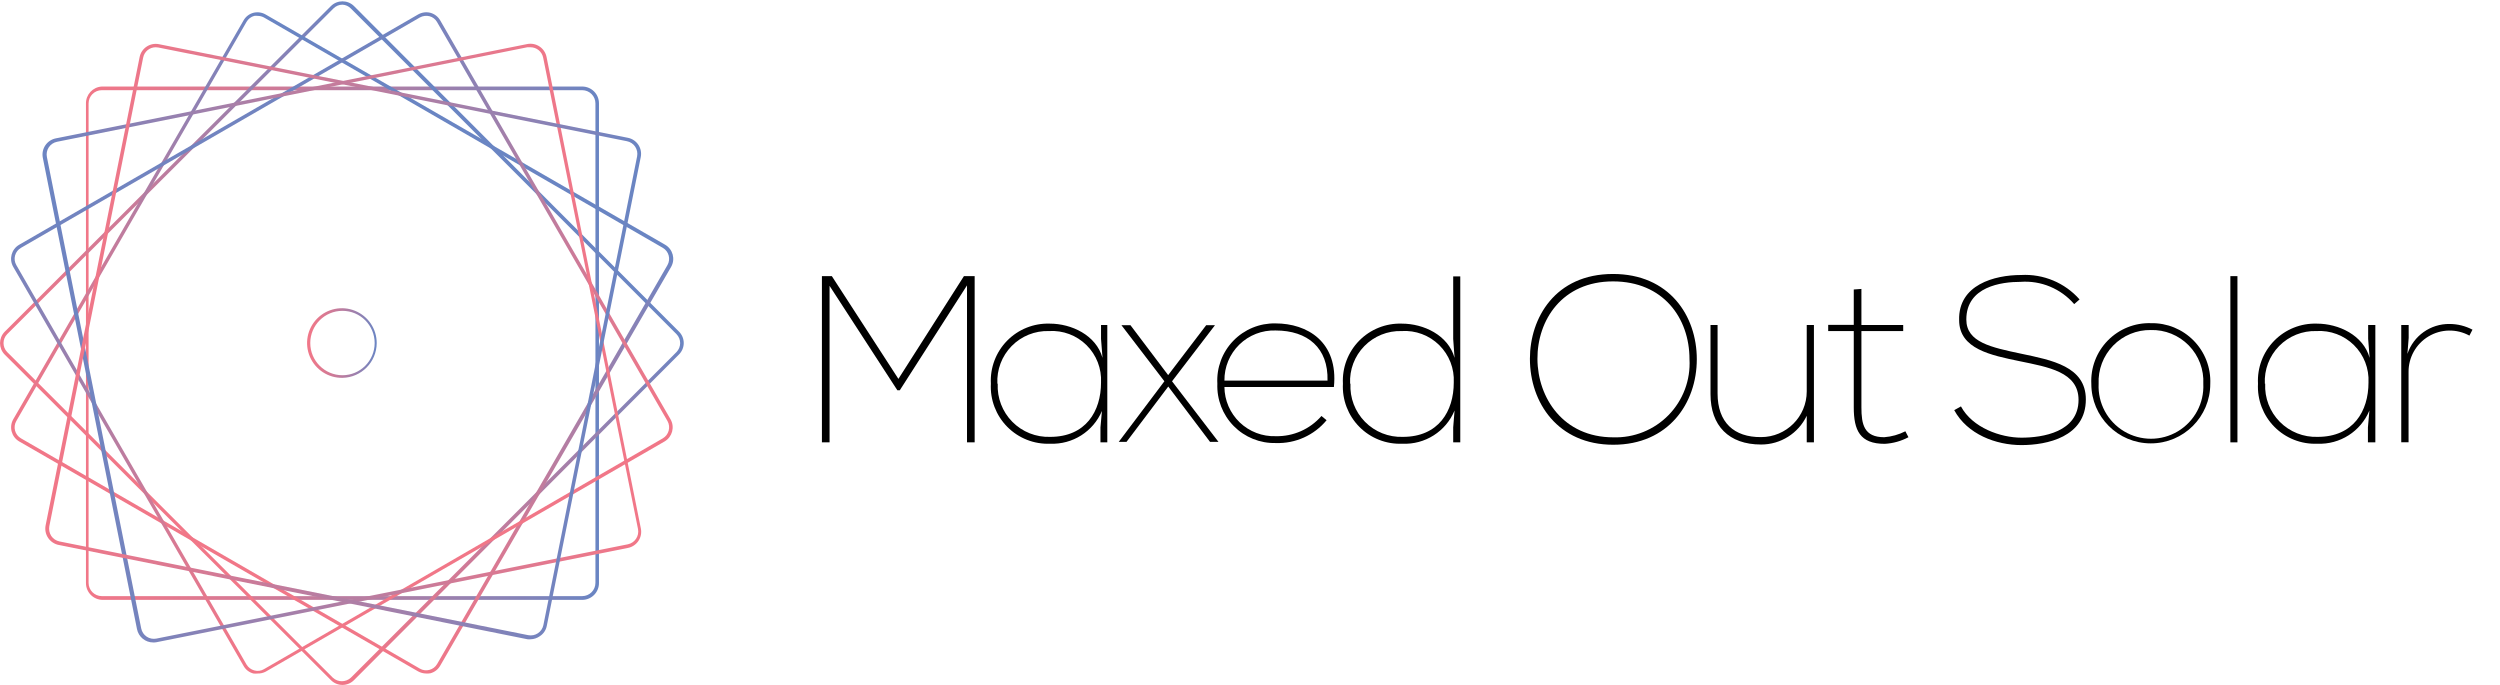
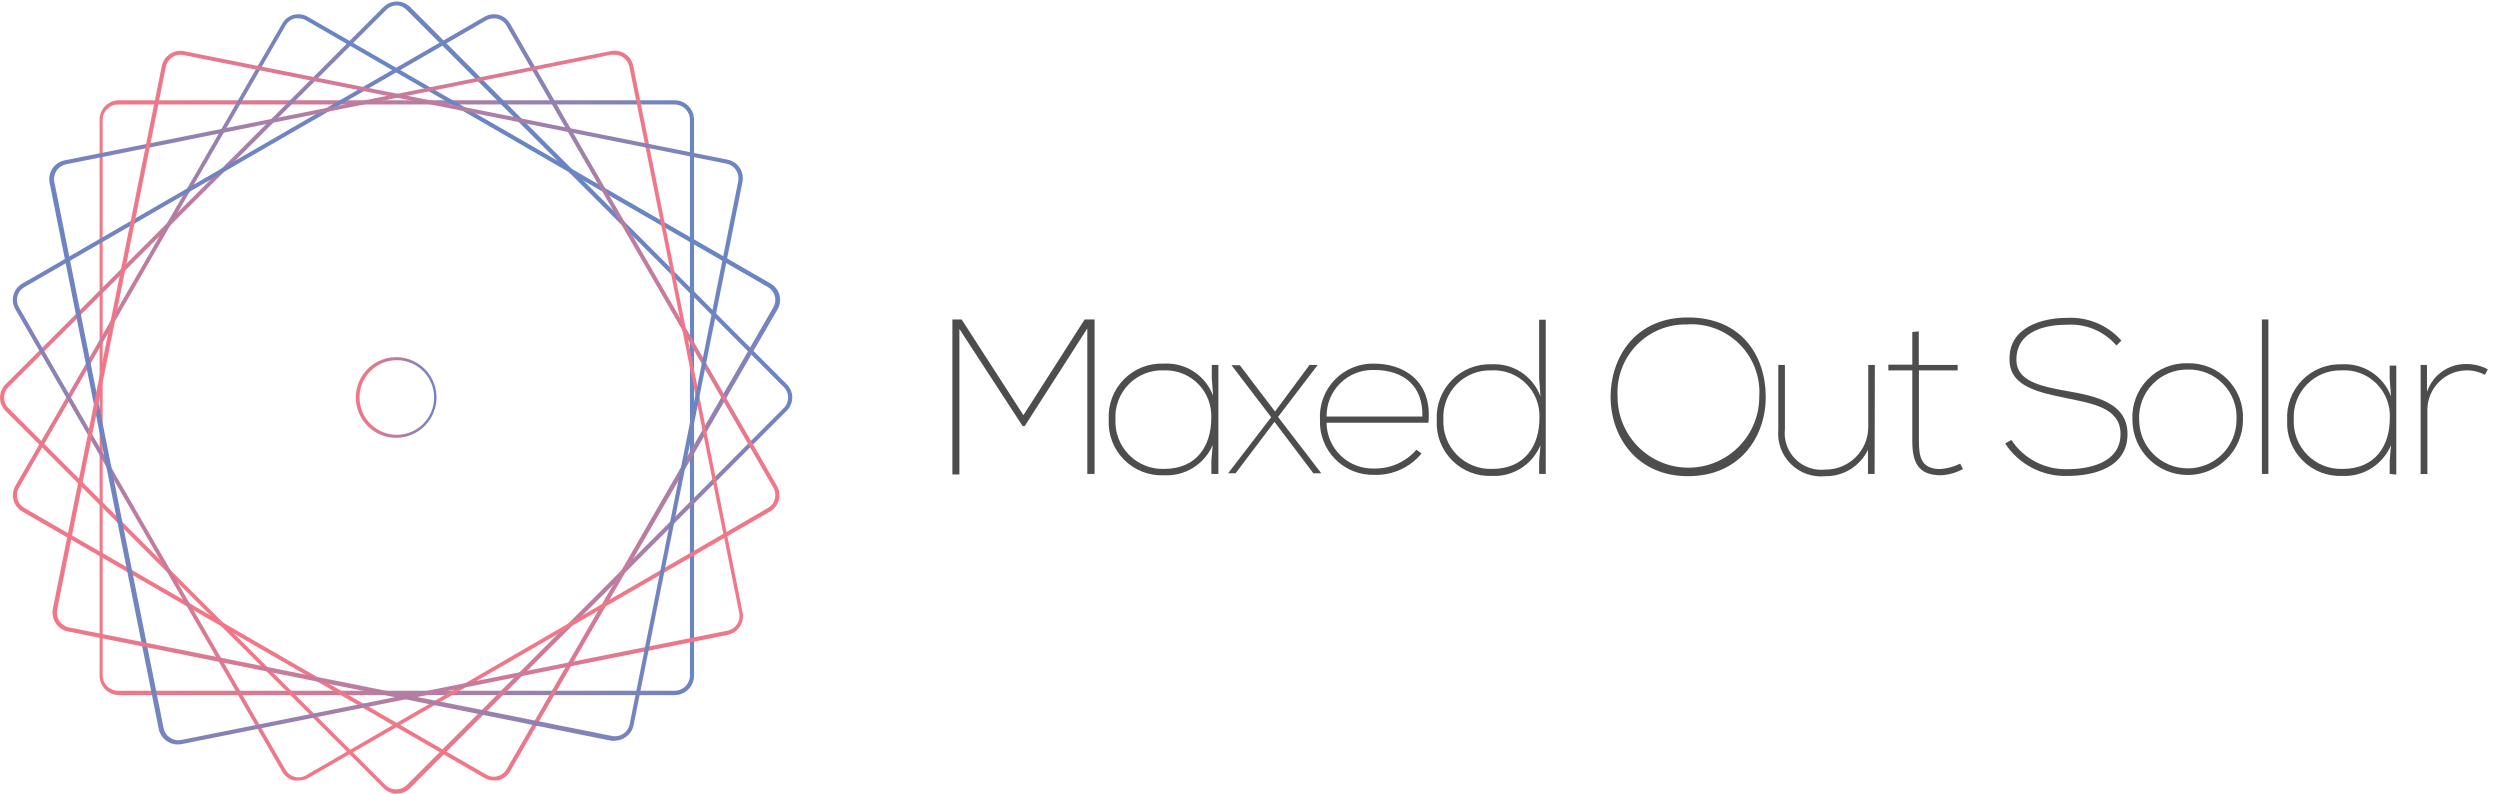
- <svg xmlns="http://www.w3.org/2000/svg" xmlns:xlink="http://www.w3.org/1999/xlink" viewBox="0 0 219 60">
+ <svg xmlns="http://www.w3.org/2000/svg" xmlns:xlink="http://www.w3.org/1999/xlink" viewBox="0 0 189 60">
  <defs>
    <linearGradient id="a" x1="26.9" y1="30.05" x2="33" y2="30.05" gradientUnits="userSpaceOnUse">
      <stop offset="0" stop-color="#f17788" />
      <stop offset="0.13" stop-color="#e8788c" />
      <stop offset="0.36" stop-color="#cf7a97" />
      <stop offset="0.63" stop-color="#a87fa8" />
      <stop offset="0.96" stop-color="#7184c0" />
      <stop offset="1" stop-color="#6985c3" />
    </linearGradient>
    <linearGradient id="b" x1="7.45" y1="30.07" x2="52.42" y2="30.07" xlink:href="#a" />
-     <linearGradient id="c" x1="113.7" y1="-66.13" x2="156.89" y2="-66.13" gradientTransform="translate(-18.96 172.48) rotate(-45)" xlink:href="#a" />
-     <linearGradient id="d" x1="161.22" y1="-76.58" x2="204.41" y2="-76.58" gradientTransform="translate(4.86 226.67) rotate(-60)" xlink:href="#a" />
-     <linearGradient id="e" x1="330" y1="215.76" x2="373.19" y2="215.76" gradientTransform="matrix(-0.5, -0.87, -0.87, 0.5, 392.6, 226.67)" xlink:href="#a" />
-     <linearGradient id="f" x1="399.29" y1="97.99" x2="442.03" y2="97.99" gradientTransform="matrix(-1.1, 0.15, 0.14, 0.99, 478.13, -132.11)" xlink:href="#a" />
-     <linearGradient id="g" x1="117.25" y1="141.48" x2="159.75" y2="141.48" gradientTransform="matrix(1.1, 0.15, -0.14, 0.99, -102.28, -132.11)" xlink:href="#a" />
+     <linearGradient id="c" x1="109.46" y1="-67.89" x2="152.65" y2="-67.89" gradientTransform="translate(-14.71 170.73) rotate(-45)" xlink:href="#a" />
+     <linearGradient id="d" x1="156.03" y1="-79.58" x2="199.21" y2="-79.58" gradientTransform="translate(10.05 223.67) rotate(-60)" xlink:href="#a" />
+     <linearGradient id="e" x1="324.81" y1="212.76" x2="367.99" y2="212.76" gradientTransform="matrix(-0.5, -0.87, -0.87, 0.5, 387.4, 223.67)" xlink:href="#a" />
+     <linearGradient id="f" x1="400.04" y1="97.91" x2="442.78" y2="97.91" gradientTransform="matrix(-1.1, 0.15, 0.14, 0.99, 478.97, -132.14)" xlink:href="#a" />
+     <linearGradient id="g" x1="118" y1="141.4" x2="160.5" y2="141.4" gradientTransform="matrix(1.1, 0.15, -0.14, 0.99, -103.12, -132.14)" xlink:href="#a" />
  </defs>
  <path d="M30,33.1A3.05,3.05,0,1,1,33,30.05,3.06,3.06,0,0,1,30,33.1Zm0-5.87a2.82,2.82,0,1,0,2.82,2.82A2.82,2.82,0,0,0,30,27.23Z" style="fill:url(#a)" />
  <path d="M51,52.55h-42a1.47,1.47,0,0,1-1.47-1.47v-42A1.47,1.47,0,0,1,8.92,7.58H51a1.47,1.47,0,0,1,1.47,1.48v42A1.47,1.47,0,0,1,51,52.55ZM8.92,7.9A1.16,1.16,0,0,0,7.76,9.06v42a1.16,1.16,0,0,0,1.16,1.16H51a1.16,1.16,0,0,0,1.16-1.16v-42A1.16,1.16,0,0,0,51,7.9Z" style="fill:url(#b)" />
  <path d="M30,60a1.41,1.41,0,0,1-1-.41L.41,31.06a1.43,1.43,0,0,1,0-2L29,.52a1.44,1.44,0,0,1,2,0L59.48,29.05a1.41,1.41,0,0,1,0,2L31,59.59A1.43,1.43,0,0,1,30,60ZM30,.41a1.11,1.11,0,0,0-.79.33L.63,29.27a1.12,1.12,0,0,0,0,1.57L29.16,59.37a1.16,1.16,0,0,0,1.57,0L59.26,30.84a1.12,1.12,0,0,0,0-1.57L30.73.74A1.09,1.09,0,0,0,30,.41Z" style="fill:url(#c)" />
  <path d="M37.33,59a1.48,1.48,0,0,1-.71-.19L1.68,38.67a1.43,1.43,0,0,1-.52-1.94L21.34,1.78a1.4,1.4,0,0,1,.86-.66,1.43,1.43,0,0,1,1.07.15l35,20.17a1.43,1.43,0,0,1,.52,1.94L38.56,58.32a1.4,1.4,0,0,1-.86.66A1.57,1.57,0,0,1,37.33,59ZM22.57,1.39a1.36,1.36,0,0,0-.29,0,1.11,1.11,0,0,0-.68.52L1.43,36.88a1.11,1.11,0,0,0,.41,1.52L36.78,58.57a1.07,1.07,0,0,0,.84.11,1.09,1.09,0,0,0,.67-.51L58.47,23.22a1.11,1.11,0,0,0-.41-1.51L23.12,1.53A1.18,1.18,0,0,0,22.57,1.39Z" style="fill:url(#d)" />
  <path d="M22.57,59A1.57,1.57,0,0,1,22.2,59a1.37,1.37,0,0,1-.86-.66L1.16,23.38a1.42,1.42,0,0,1,.52-1.94L36.62,1.27a1.45,1.45,0,0,1,1.08-.15,1.43,1.43,0,0,1,.86.66L58.74,36.73a1.43,1.43,0,0,1-.52,1.94L23.27,58.84A1.44,1.44,0,0,1,22.57,59ZM1.84,21.71h0a1.1,1.1,0,0,0-.41,1.51l20.17,35a1.14,1.14,0,0,0,.68.51,1.07,1.07,0,0,0,.84-.11L58.06,38.4a1.12,1.12,0,0,0,.41-1.52L38.29,1.94a1.07,1.07,0,0,0-.67-.52,1.16,1.16,0,0,0-.84.11Z" style="fill:url(#e)" />
  <path d="M13.43,56.28A1.45,1.45,0,0,1,12,55.11L3.75,13.82a1.45,1.45,0,0,1,1.14-1.7L46.18,3.86A1.44,1.44,0,0,1,47.88,5l8.26,41.3A1.44,1.44,0,0,1,55,48l-41.3,8.26A1.33,1.33,0,0,1,13.43,56.28Zm33-52.14-.23,0L5,12.42a1.13,1.13,0,0,0-.89,1.34l8.26,41.29a1.13,1.13,0,0,0,1.33.89L55,47.68a1.14,1.14,0,0,0,.89-1.33L47.58,5.05A1.13,1.13,0,0,0,46.47,4.14Z" style="fill:url(#f)" />
  <path d="M46.49,56a1.33,1.33,0,0,1-.28,0L5.15,47.74A1.46,1.46,0,0,1,4,46L12.23,5a1.44,1.44,0,0,1,1.69-1.13L55,12.07a1.43,1.43,0,0,1,1.13,1.69L47.9,54.82a1.38,1.38,0,0,1-.61.91A1.45,1.45,0,0,1,46.49,56ZM13.64,4.14a1.12,1.12,0,0,0-1.1.91L4.32,46.1a1.2,1.2,0,0,0,.17.85,1.15,1.15,0,0,0,.72.48l41.06,8.21a1.13,1.13,0,0,0,1.33-.88L55.81,13.7a1.13,1.13,0,0,0-.89-1.33L13.86,4.16Z" style="fill:url(#g)" />
-   <path d="M84.71,25l-5.89,9.19h-.21l-5.94-9.15V38.75H72V24.19h.87l5.83,9,5.74-9h.94V38.75h-.67Z" />
-   <path d="M96.4,38.75V37.44L96.53,36A4.72,4.72,0,0,1,92,38.87a5,5,0,0,1-5.2-5.26,5,5,0,0,1,5.16-5.26c1.89,0,4.06,1,4.62,3l-.13-1.66V28.47H97V38.75Zm-9-5.14A4.45,4.45,0,0,0,92,38.27c3.12,0,4.45-2.25,4.45-4.76A4.3,4.3,0,0,0,91.89,29,4.39,4.39,0,0,0,87.37,33.61Z" />
-   <path d="M98,38.71,102,33.4l-3.76-4.91v0h.79l3.3,4.37,3.33-4.37h.77v0l-3.76,4.91,4.07,5.31v0H106l-3.66-4.85-3.66,4.85H98Z" />
-   <path d="M116.21,36.81a5.52,5.52,0,0,1-4.45,2,5,5,0,0,1-5.12-5.2,5,5,0,0,1,5.1-5.28c2.76,0,5.51,1.6,5.11,5.57h-9.59a4.35,4.35,0,0,0,4.5,4.31,5.15,5.15,0,0,0,4-1.77Zm.08-3.47c.08-2.85-1.73-4.39-4.55-4.39a4.34,4.34,0,0,0-4.48,4.39Z" />
-   <path d="M127.3,38.75V37.44l.12-1.48a4.72,4.72,0,0,1-4.58,2.91,5,5,0,0,1-5.2-5.26,5,5,0,0,1,5.16-5.26c1.9,0,4.06,1,4.62,3l-.12-1.66V24.21h.62V38.75Zm-9-5.14a4.44,4.44,0,0,0,4.59,4.66c3.13,0,4.46-2.25,4.46-4.76A4.3,4.3,0,0,0,122.78,29,4.39,4.39,0,0,0,118.27,33.61Z" />
-   <path d="M148.64,31.47c0,3.85-2.48,7.49-7.32,7.49s-7.3-3.68-7.3-7.53c0-3.56,2.2-7.43,7.28-7.43C146.21,24,148.64,27.64,148.64,31.47Zm-7.34-6.82c-4.45,0-6.64,3.39-6.62,6.8s2.27,6.86,6.64,6.86A6.48,6.48,0,0,0,148,31.47C148,27.85,145.69,24.65,141.3,24.65Z" />
-   <path d="M158.9,38.75h-.63l0-2.33a4.42,4.42,0,0,1-4,2.52c-2.83,0-4.43-1.65-4.43-4.41V28.47h.62v6c0,2.53,1.44,3.84,3.81,3.82a4,4,0,0,0,4-4V28.47h.63Z" />
-   <path d="M163.06,25.31v3.16h3.66V29h-3.66v6.68c0,1.5.23,2.62,2,2.62a4.88,4.88,0,0,0,1.85-.52l.27.52a5,5,0,0,1-2.08.58c-2.17,0-2.71-1.18-2.71-3.2V29h-2.24v-.54h2.24v-3.1Z" />
-   <path d="M181.7,26.64A5.66,5.66,0,0,0,177,24.69c-1.67,0-4.75.41-4.75,3.3,0,2,2.19,2.44,4.83,3s5.64,1.1,5.64,4c0,3.29-3.41,4-5.64,4s-4.74-.94-5.89-3.06l.59-.33c1,1.87,3.47,2.74,5.3,2.74s5-.48,5-3.31c0-2.45-2.66-2.87-5.16-3.39s-5.3-1.06-5.3-3.6c-.08-3.1,3.1-3.95,5.43-3.95a6.36,6.36,0,0,1,5.12,2.14Z" />
-   <path d="M188.42,28.31a5.1,5.1,0,0,1,5.2,5.32,5.21,5.21,0,1,1-10.42,0A5.07,5.07,0,0,1,188.42,28.31Zm0,.6a4.51,4.51,0,0,0-4.58,4.72,4.59,4.59,0,1,0,9.17,0A4.49,4.49,0,0,0,188.4,28.91Z" />
-   <path d="M196,24.19V38.75h-.62V24.19Z" />
-   <path d="M207.43,38.75V37.44l.13-1.48A4.72,4.72,0,0,1,203,38.87a5,5,0,0,1-5.2-5.26,5,5,0,0,1,5.16-5.26c1.89,0,4.06,1,4.62,3l-.13-1.66V28.47h.63V38.75Zm-9-5.14a4.45,4.45,0,0,0,4.6,4.66c3.12,0,4.45-2.25,4.45-4.76A4.3,4.3,0,0,0,202.92,29,4.39,4.39,0,0,0,198.4,33.61Z" />
-   <path d="M211,28.47V29.6L210.89,31a3.84,3.84,0,0,1,3.7-2.62,4.32,4.32,0,0,1,2,.5l-.27.52a3.6,3.6,0,0,0-5.33,3.2v6.14h-.64V28.47Z" />
+   <path d="M82.2,24.83l-4.73,7.38h-.16l-4.78-7.34v11H72V24.15h.7l4.67,7.24L82,24.15h.75V35.83H82.2Z" style="fill:#4d4d4d" />
+   <path d="M91.58,35.83v-1l.1-1.18A3.79,3.79,0,0,1,88,35.93a4,4,0,0,1-4.18-4.22A4,4,0,0,1,88,27.49a3.73,3.73,0,0,1,3.71,2.43l-.1-1.33v-1h.5v8.24Zm-7.25-4.12A3.57,3.57,0,0,0,88,35.45c2.51,0,3.57-1.8,3.57-3.82A3.45,3.45,0,0,0,88,28,3.52,3.52,0,0,0,84.33,31.71Z" style="fill:#4d4d4d" />
+   <path d="M92.83,35.8l3.27-4.26-3-3.93v0h.63l2.66,3.5L99,27.59h.62v0l-3,3.93,3.27,4.26v0h-.6l-2.94-3.89-2.94,3.89h-.6Z" style="fill:#4d4d4d" />
+   <path d="M107.47,34.28a4.44,4.44,0,0,1-3.57,1.62,4,4,0,0,1-4.11-4.17,4,4,0,0,1,4.09-4.24c2.22,0,4.42,1.28,4.11,4.47h-7.7a3.49,3.49,0,0,0,3.61,3.46A4.12,4.12,0,0,0,107.08,34Zm.06-2.79c.07-2.28-1.38-3.52-3.65-3.52a3.48,3.48,0,0,0-3.59,3.52Z" style="fill:#4d4d4d" />
+   <path d="M116.36,35.83v-1l.1-1.18a3.77,3.77,0,0,1-3.67,2.33,4,4,0,0,1-4.17-4.22,4,4,0,0,1,4.14-4.22,3.72,3.72,0,0,1,3.7,2.43l-.1-1.33V24.17h.5V35.83Zm-7.24-4.12a3.57,3.57,0,0,0,3.69,3.74c2.5,0,3.57-1.8,3.57-3.82A3.45,3.45,0,0,0,112.74,28,3.52,3.52,0,0,0,109.12,31.71Z" style="fill:#4d4d4d" />
+   <path d="M133.49,30c0,3.09-2,6-5.88,6s-5.85-3-5.85-6c0-2.86,1.76-6,5.84-6S133.49,26.92,133.49,30Zm-5.89-5.47A5.14,5.14,0,0,0,122.29,30,5.33,5.33,0,1,0,133,30,5.14,5.14,0,0,0,127.6,24.52Z" style="fill:#4d4d4d" />
+   <path d="M141.72,35.83h-.5V34A3.51,3.51,0,0,1,138,36a3.24,3.24,0,0,1-3.56-3.53V27.59h.5v4.84A2.77,2.77,0,0,0,138,35.5a3.22,3.22,0,0,0,3.24-3.22V27.59h.5Z" style="fill:#4d4d4d" />
+   <path d="M145.06,25.05v2.54H148V28h-2.93v5.36c0,1.2.18,2.1,1.63,2.1a4.07,4.07,0,0,0,1.49-.41l.21.41a3.87,3.87,0,0,1-1.67.47c-1.73,0-2.16-1-2.16-2.57V28h-1.81v-.43h1.81V25.1Z" style="fill:#4d4d4d" />
+   <path d="M160,26.12a4.54,4.54,0,0,0-3.75-1.57c-1.34,0-3.81.33-3.81,2.65,0,1.59,1.75,2,3.87,2.37s4.53.89,4.53,3.24c0,2.64-2.74,3.17-4.53,3.17a5.42,5.42,0,0,1-4.72-2.45l.47-.27a4.92,4.92,0,0,0,4.25,2.21c1.44,0,4-.39,4-2.66,0-2-2.14-2.3-4.14-2.72s-4.25-.85-4.25-2.89c-.07-2.48,2.48-3.17,4.35-3.17a5.11,5.11,0,0,1,4.11,1.72Z" style="fill:#4d4d4d" />
+   <path d="M165.4,27.46a4.09,4.09,0,0,1,4.17,4.27,4.18,4.18,0,1,1-8.36,0A4.07,4.07,0,0,1,165.4,27.46Zm0,.48a3.62,3.62,0,0,0-3.68,3.79,3.68,3.68,0,1,0,7.36,0A3.59,3.59,0,0,0,165.39,27.94Z" style="fill:#4d4d4d" />
+   <path d="M171.49,24.15V35.83H171V24.15Z" style="fill:#4d4d4d" />
+   <path d="M180.66,35.83v-1l.1-1.18a3.79,3.79,0,0,1-3.67,2.33,4,4,0,0,1-4.18-4.22,4,4,0,0,1,4.14-4.22,3.73,3.73,0,0,1,3.71,2.43l-.1-1.33v-1h.5v8.24Zm-7.25-4.12a3.57,3.57,0,0,0,3.69,3.74c2.51,0,3.57-1.8,3.57-3.82A3.45,3.45,0,0,0,177,28,3.52,3.52,0,0,0,173.41,31.71Z" style="fill:#4d4d4d" />
+   <path d="M183.48,27.59v.9l0,1.13a3.09,3.09,0,0,1,3-2.1,3.44,3.44,0,0,1,1.6.4l-.22.42A2.89,2.89,0,0,0,186.4,28a3,3,0,0,0-2.89,2.92v4.92H183V27.59Z" style="fill:#4d4d4d" />
</svg>
